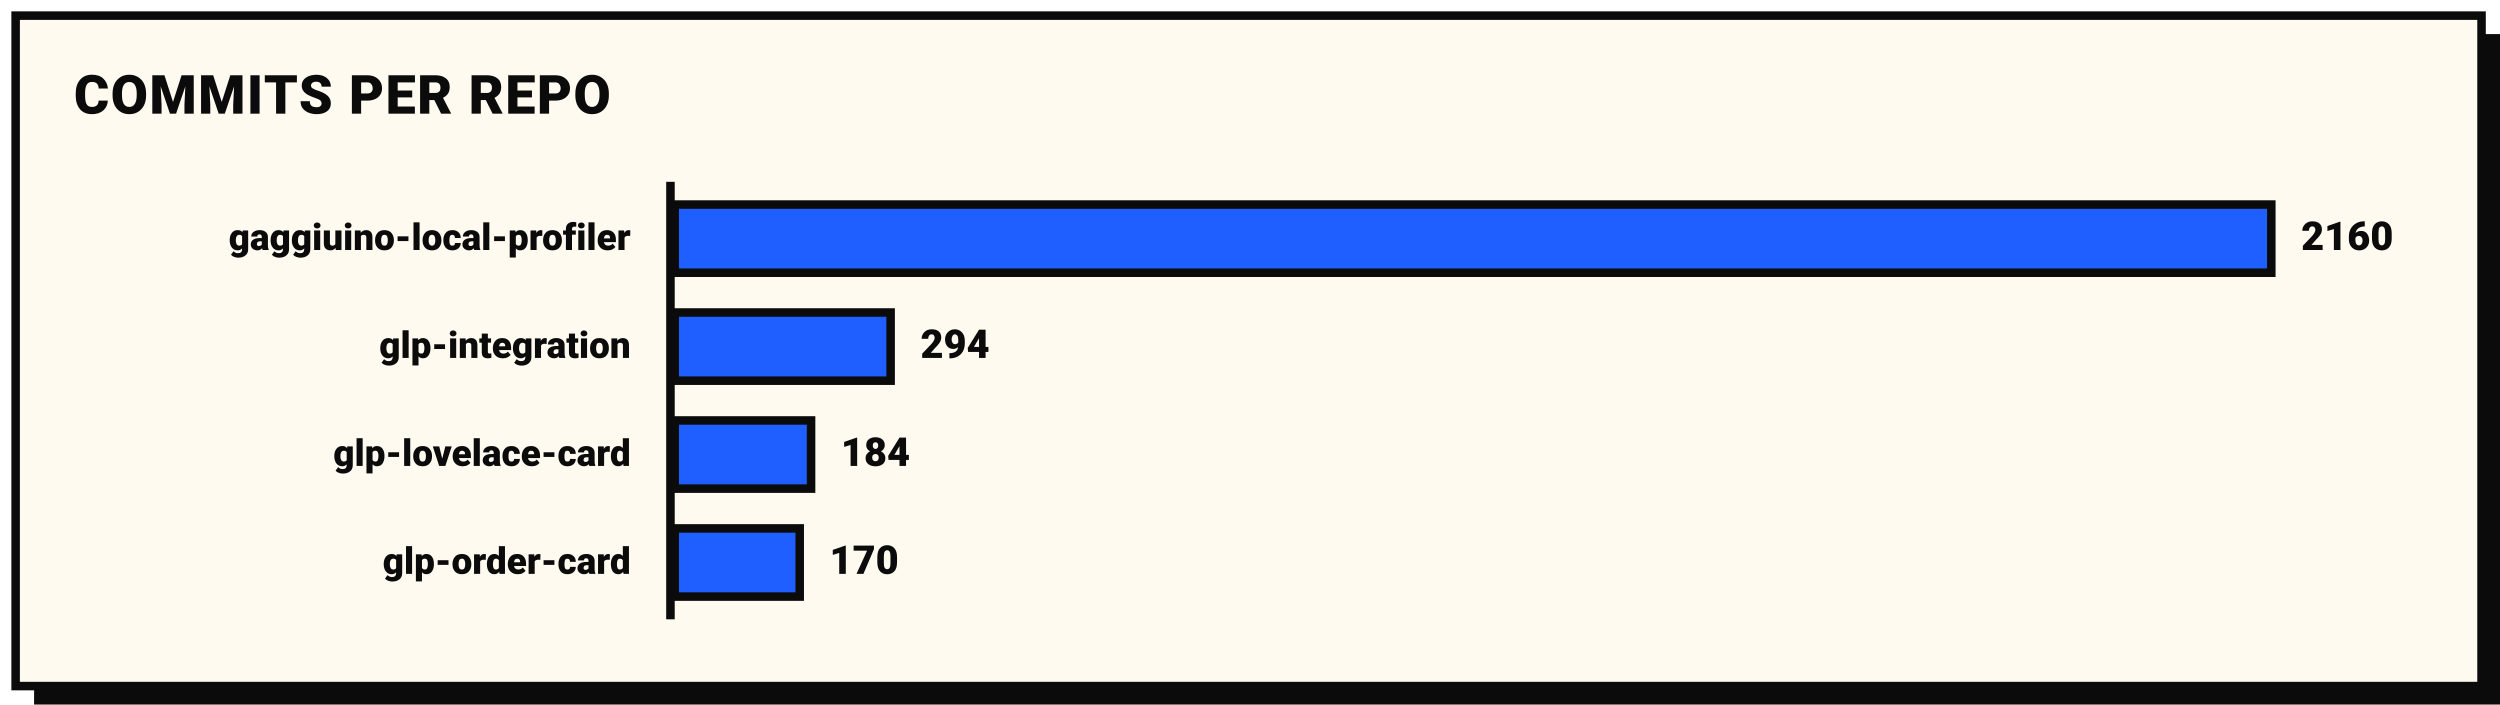
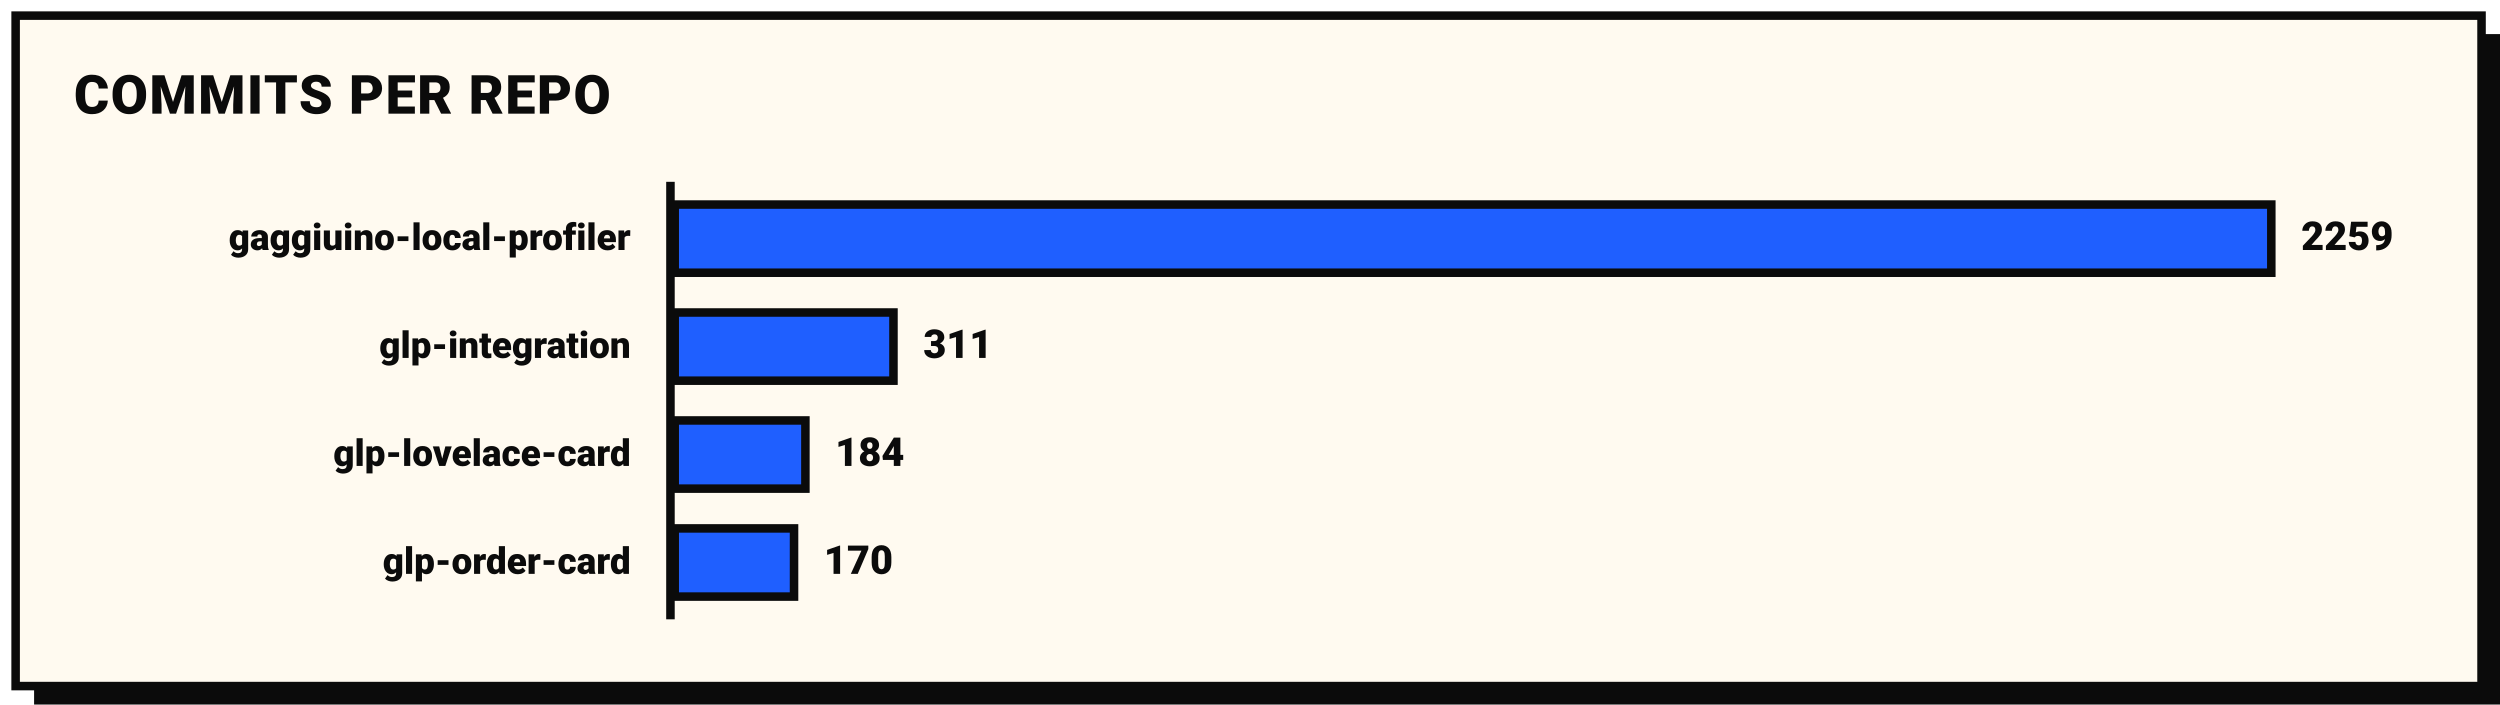
<svg xmlns="http://www.w3.org/2000/svg" viewBox="0 0 880 248" font-family="-apple-system, BlinkMacSystemFont, 'Segoe UI', Roboto, Helvetica, Arial, sans-serif" role="img" aria-labelledby="t d">
  <rect x="12" y="12" width="868" height="236" fill="#0b0b0b" />
  <rect x="5.5" y="5.5" width="868" height="236" fill="#fffaf0" stroke="#0b0b0b" stroke-width="3" />
  <text x="26" y="40" fill="#0b0b0b" font-weight="800" font-size="19" letter-spacing="0.5">COMMITS PER REPO</text>
  <line x1="236" y1="64" x2="236" y2="218" stroke="#0b0b0b" stroke-width="3" />
  <text x="222" y="88" fill="#0b0b0b" font-weight="800" font-size="13" text-anchor="end">gaggiuino-local-profiler</text>
  <rect x="237.5" y="72" width="562" height="24" fill="#1f5fff" stroke="#0b0b0b" stroke-width="3" />
-   <text x="810" y="88" fill="#0b0b0b" font-weight="800" font-size="14">2160</text>
+   <text x="810" y="88" fill="#0b0b0b" font-weight="800" font-size="14">2259</text>
  <text x="222" y="126" fill="#0b0b0b" font-weight="800" font-size="13" text-anchor="end">glp-integration</text>
-   <rect x="237.5" y="110" width="76" height="24" fill="#1f5fff" stroke="#0b0b0b" stroke-width="3" />
-   <text x="324" y="126" fill="#0b0b0b" font-weight="800" font-size="14">294</text>
+   <rect x="237.5" y="110" width="77" height="24" fill="#1f5fff" stroke="#0b0b0b" stroke-width="3" />
+   <text x="325" y="126" fill="#0b0b0b" font-weight="800" font-size="14">311</text>
  <text x="222" y="164" fill="#0b0b0b" font-weight="800" font-size="13" text-anchor="end">glp-lovelace-card</text>
-   <rect x="237.5" y="148" width="48" height="24" fill="#1f5fff" stroke="#0b0b0b" stroke-width="3" />
-   <text x="296" y="164" fill="#0b0b0b" font-weight="800" font-size="14">184</text>
+   <rect x="237.5" y="148" width="46" height="24" fill="#1f5fff" stroke="#0b0b0b" stroke-width="3" />
+   <text x="294" y="164" fill="#0b0b0b" font-weight="800" font-size="14">184</text>
  <text x="222" y="202" fill="#0b0b0b" font-weight="800" font-size="13" text-anchor="end">glp-order-card</text>
-   <rect x="237.5" y="186" width="44" height="24" fill="#1f5fff" stroke="#0b0b0b" stroke-width="3" />
-   <text x="292" y="202" fill="#0b0b0b" font-weight="800" font-size="14">170</text>
+   <rect x="237.5" y="186" width="42" height="24" fill="#1f5fff" stroke="#0b0b0b" stroke-width="3" />
+   <text x="290" y="202" fill="#0b0b0b" font-weight="800" font-size="14">170</text>
</svg>
